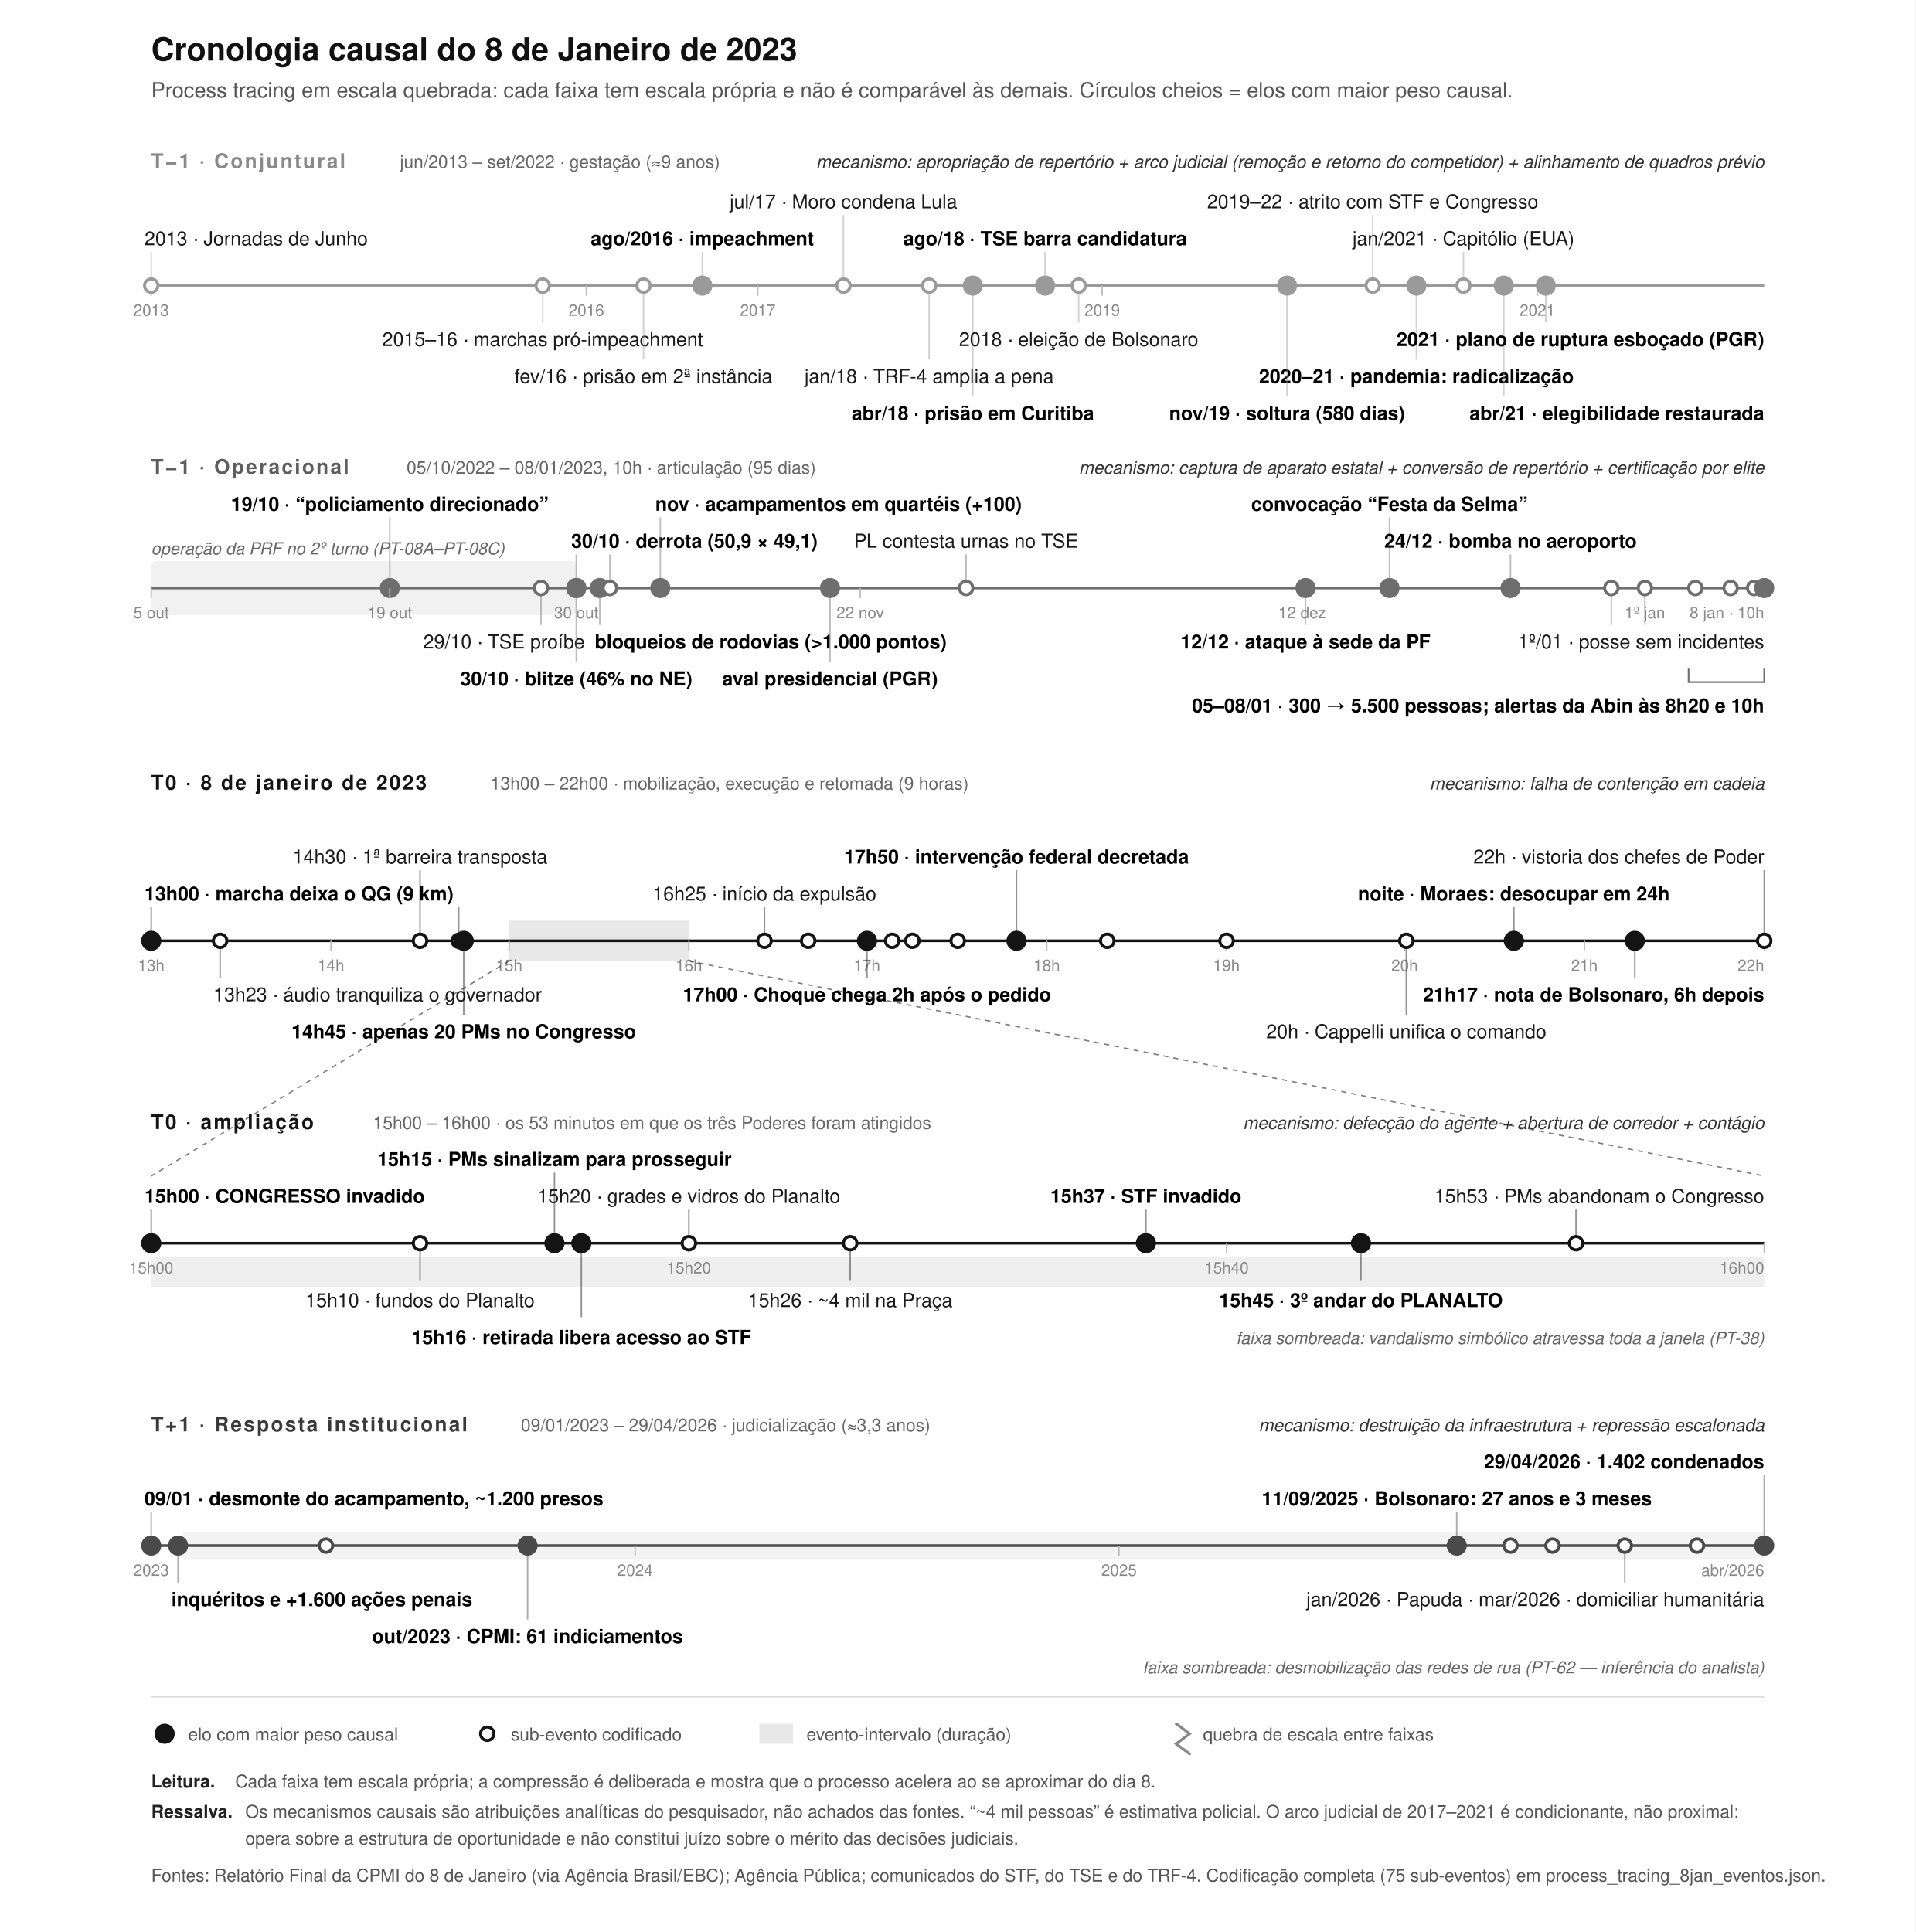
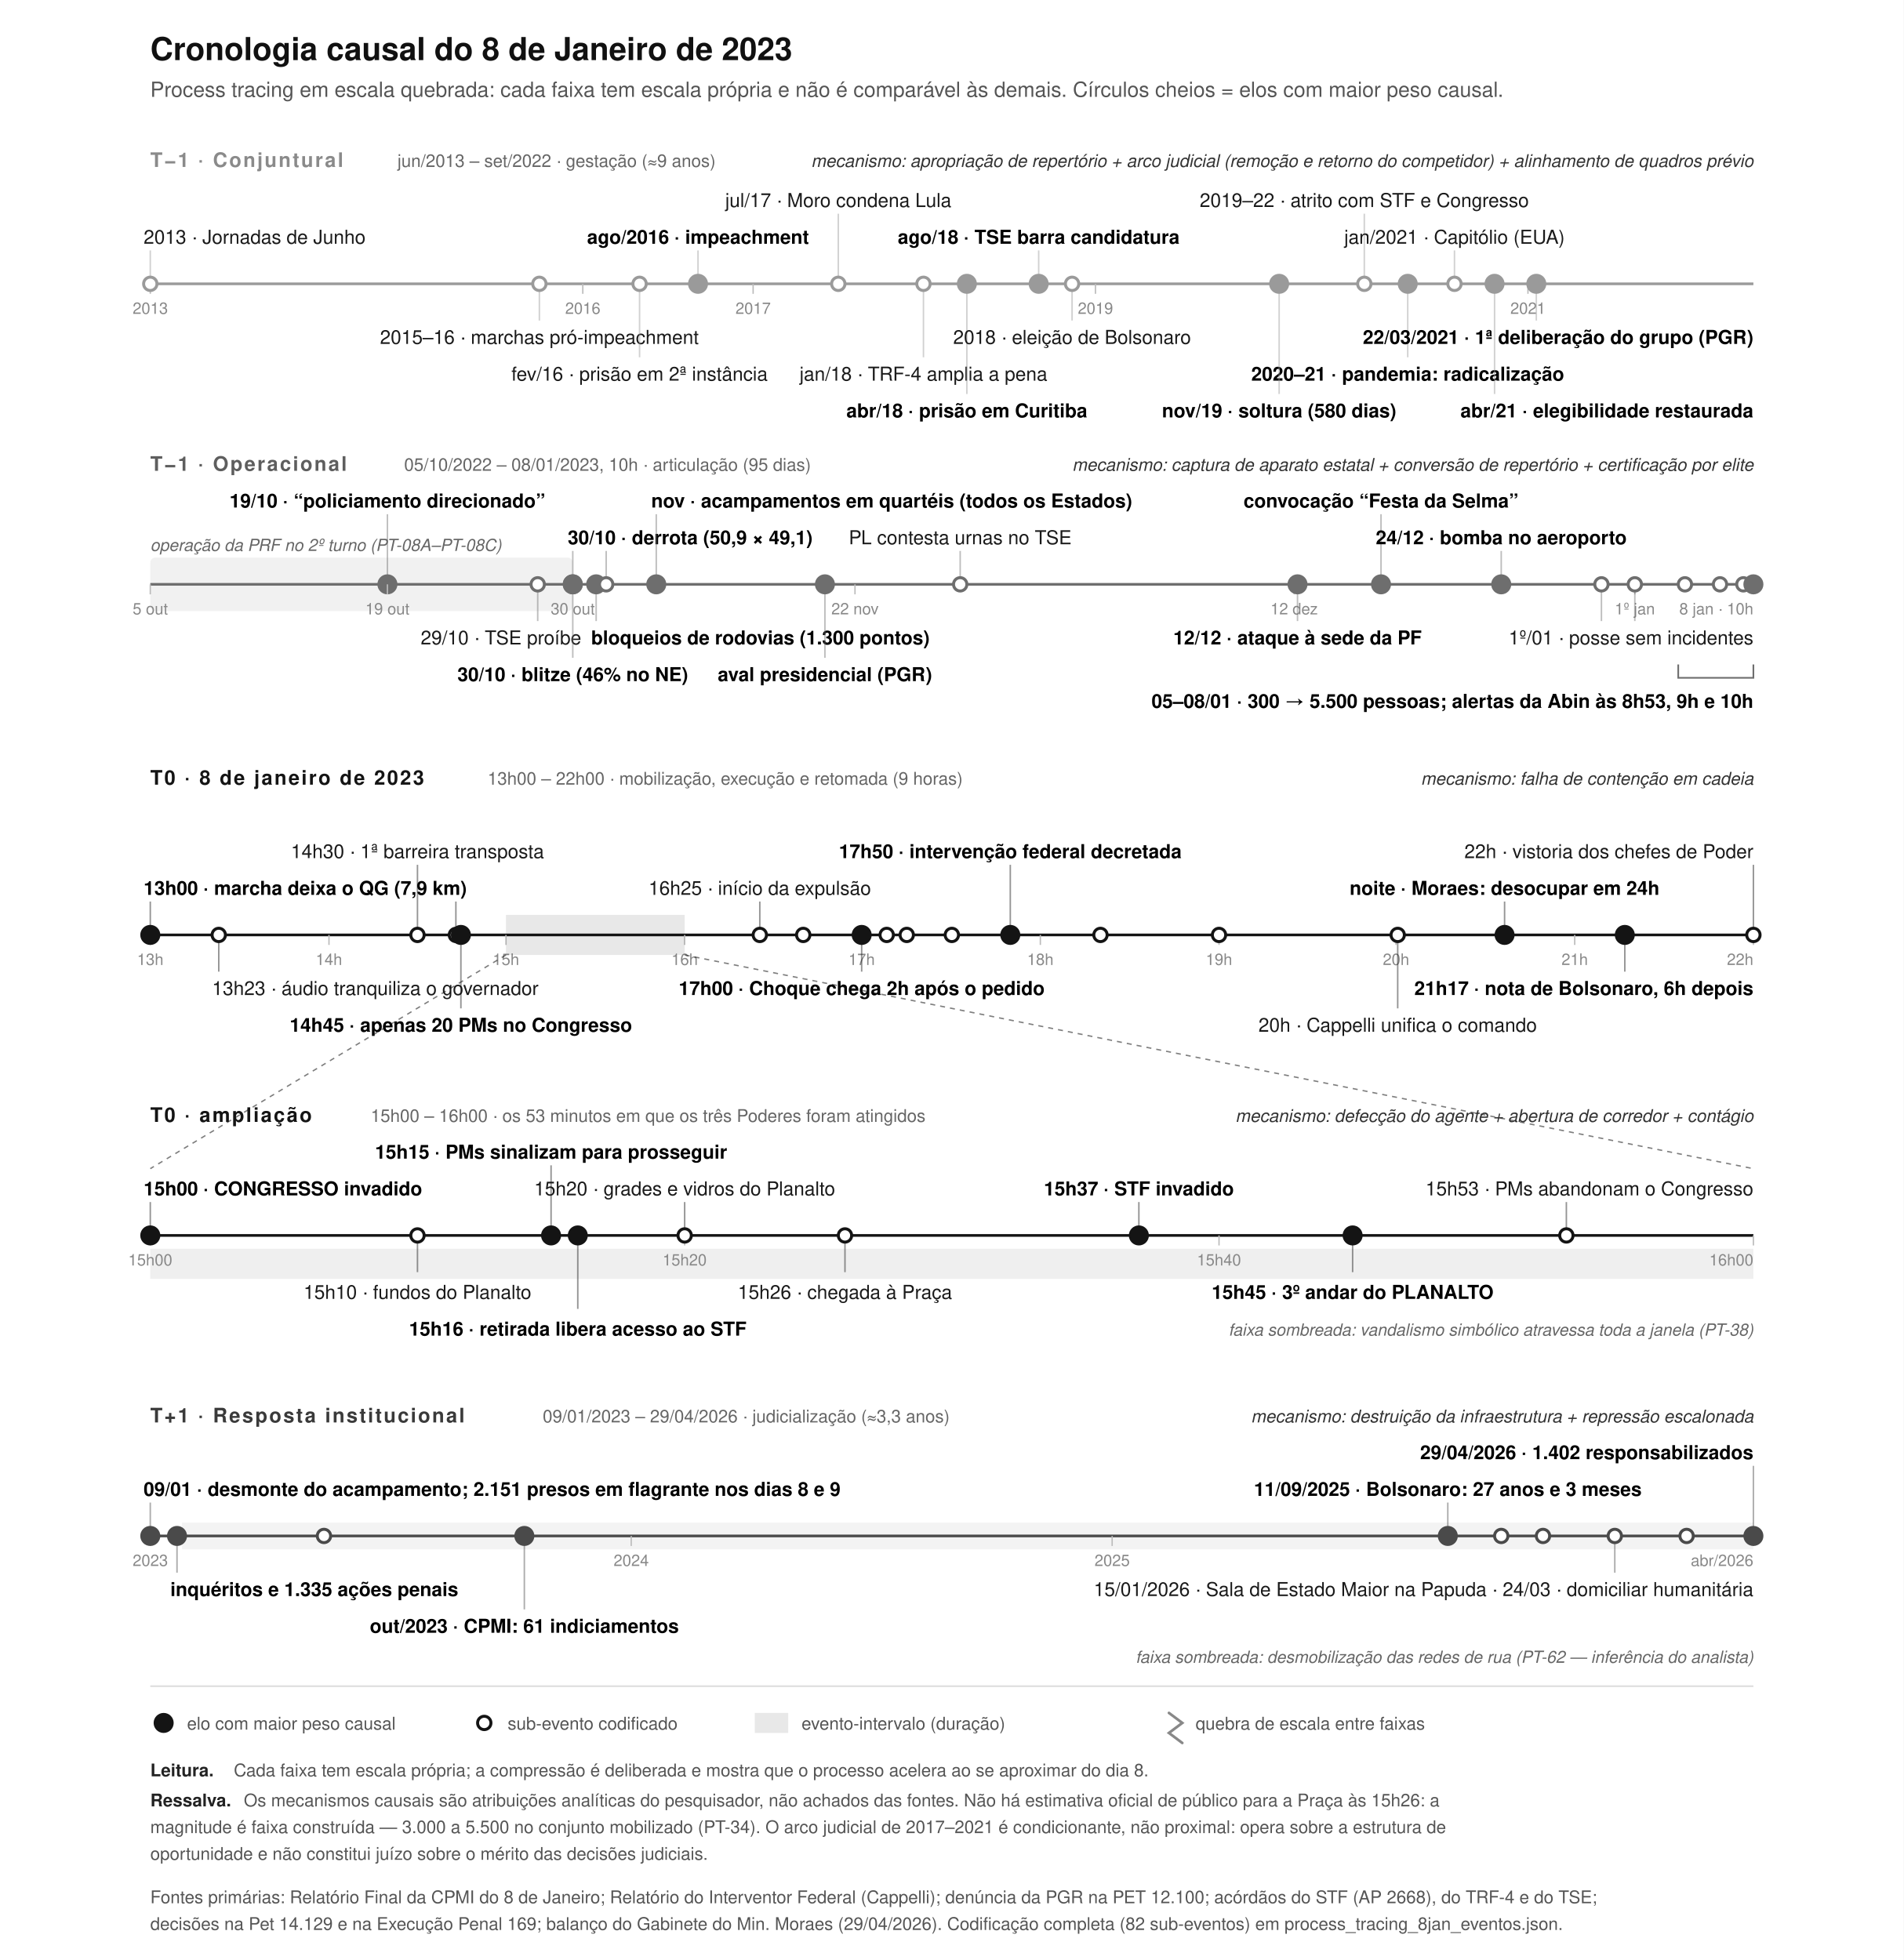
- <svg xmlns="http://www.w3.org/2000/svg" viewBox="0 0 1140 1150" width="1140" height="1150" font-family="Helvetica Neue, Helvetica, Arial, sans-serif">
+ <svg xmlns="http://www.w3.org/2000/svg" viewBox="0 0 1140 1174" width="1140" height="1174" font-family="Helvetica Neue, Helvetica, Arial, sans-serif">
  <style>
  .t{font-size:19px;font-weight:700;fill:#111}
  .st{font-size:12.5px;fill:#555}
  .rt{font-size:12px;font-weight:700;letter-spacing:.09em;text-transform:uppercase}
  .rs{font-size:10.5px;fill:#666}
  .l{font-size:11.5px;fill:#1a1a1a}
  .lk{font-size:11.5px;font-weight:700;fill:#000}
  .tk{font-size:9.5px;fill:#888}
  .mech{font-size:10.5px;font-style:italic;fill:#333}
  .note{font-size:10.5px;fill:#555}
  .noteb{font-size:10.5px;font-weight:700;fill:#222}
  .spanl{font-size:10px;font-style:italic;fill:#666}
  line.ax{stroke-width:1.6}
  line.st2{stroke-width:.9;opacity:.45}
  line.tick{stroke:#bbb;stroke-width:.8}
</style>
-   <rect width="1140" height="1150" fill="#ffffff" />
+   <rect width="1140" height="1174" fill="#ffffff" />
  <text class="t" x="90" y="36">Cronologia causal do 8 de Janeiro de 2023</text>
  <text class="st" x="90" y="58">Process tracing em escala quebrada: cada faixa tem escala própria e não é comparável às demais. Círculos cheios = elos com maior peso causal.</text>
  <text class="rt" x="90" y="100" fill="#8a8a8a">T−1 · Conjuntural</text>
  <text class="rs" x="238" y="100">jun/2013 – set/2022 · gestação (≈9 anos)</text>
  <text class="mech" x="1050" y="100" text-anchor="end">mecanismo: apropriação de repertório + arco judicial (remoção e retorno do competidor) + alinhamento de quadros prévio</text>
  <line class="ax" x1="90" y1="170" x2="1050" y2="170" stroke="#9a9a9a" />
  <line class="tick" x1="90" y1="170" x2="90" y2="176" />
  <text class="tk" x="90" y="188" text-anchor="middle">2013</text>
  <line class="tick" x1="349" y1="170" x2="349" y2="176" />
  <text class="tk" x="349" y="188" text-anchor="middle">2016</text>
  <line class="tick" x1="451" y1="170" x2="451" y2="176" />
  <text class="tk" x="451" y="188" text-anchor="middle">2017</text>
  <line class="tick" x1="656" y1="170" x2="656" y2="176" />
  <text class="tk" x="656" y="188" text-anchor="middle">2019</text>
  <line class="tick" x1="915" y1="170" x2="915" y2="176" />
  <text class="tk" x="915" y="188" text-anchor="middle">2021</text>
  <line class="st2" x1="90" y1="170" x2="90" y2="150" stroke="#9a9a9a" />
  <circle cx="90" cy="170" r="4" fill="#fff" stroke="#9a9a9a" stroke-width="1.8" />
  <text class="l" x="86" y="146">2013 · Jornadas de Junho</text>
  <line class="st2" x1="323" y1="170" x2="323" y2="192" stroke="#9a9a9a" />
  <circle cx="323" cy="170" r="4" fill="#fff" stroke="#9a9a9a" stroke-width="1.8" />
  <text class="l" x="323" y="206" text-anchor="middle">2015–16 · marchas pró-impeachment</text>
  <line class="st2" x1="383" y1="170" x2="383" y2="214" stroke="#9a9a9a" />
  <circle cx="383" cy="170" r="4" fill="#fff" stroke="#9a9a9a" stroke-width="1.8" />
  <text class="l" x="383" y="228" text-anchor="middle">fev/16 · prisão em 2ª instância</text>
  <line class="st2" x1="418" y1="170" x2="418" y2="150" stroke="#9a9a9a" />
  <circle cx="418" cy="170" r="6" fill="#9a9a9a" />
  <text class="lk" x="418" y="146" text-anchor="middle">ago/2016 · impeachment</text>
  <line class="st2" x1="502" y1="170" x2="502" y2="128" stroke="#9a9a9a" />
  <circle cx="502" cy="170" r="4" fill="#fff" stroke="#9a9a9a" stroke-width="1.8" />
  <text class="l" x="502" y="124" text-anchor="middle">jul/17 · Moro condena Lula</text>
  <line class="st2" x1="553" y1="170" x2="553" y2="214" stroke="#9a9a9a" />
  <circle cx="553" cy="170" r="4" fill="#fff" stroke="#9a9a9a" stroke-width="1.8" />
  <text class="l" x="553" y="228" text-anchor="middle">jan/18 · TRF-4 amplia a pena</text>
  <line class="st2" x1="579" y1="170" x2="579" y2="236" stroke="#9a9a9a" />
  <circle cx="579" cy="170" r="6" fill="#9a9a9a" />
  <text class="lk" x="579" y="250" text-anchor="middle">abr/18 · prisão em Curitiba</text>
  <line class="st2" x1="622" y1="170" x2="622" y2="150" stroke="#9a9a9a" />
  <circle cx="622" cy="170" r="6" fill="#9a9a9a" />
  <text class="lk" x="622" y="146" text-anchor="middle">ago/18 · TSE barra candidatura</text>
  <line class="st2" x1="642" y1="170" x2="642" y2="192" stroke="#9a9a9a" />
  <circle cx="642" cy="170" r="4" fill="#fff" stroke="#9a9a9a" stroke-width="1.8" />
  <text class="l" x="642" y="206" text-anchor="middle">2018 · eleição de Bolsonaro</text>
  <line class="st2" x1="817" y1="170" x2="817" y2="128" stroke="#9a9a9a" />
  <circle cx="817" cy="170" r="4" fill="#fff" stroke="#9a9a9a" stroke-width="1.8" />
  <text class="l" x="817" y="124" text-anchor="middle">2019–22 · atrito com STF e Congresso</text>
  <line class="st2" x1="843" y1="170" x2="843" y2="214" stroke="#9a9a9a" />
  <circle cx="843" cy="170" r="6" fill="#9a9a9a" />
  <text class="lk" x="843" y="228" text-anchor="middle">2020–21 · pandemia: radicalização</text>
  <line class="st2" x1="766" y1="170" x2="766" y2="236" stroke="#9a9a9a" />
  <circle cx="766" cy="170" r="6" fill="#9a9a9a" />
  <text class="lk" x="766" y="250" text-anchor="middle">nov/19 · soltura (580 dias)</text>
  <line class="st2" x1="871" y1="170" x2="871" y2="150" stroke="#9a9a9a" />
  <circle cx="871" cy="170" r="4" fill="#fff" stroke="#9a9a9a" stroke-width="1.8" />
  <text class="l" x="871" y="146" text-anchor="middle">jan/2021 · Capitólio (EUA)</text>
  <line class="st2" x1="895" y1="170" x2="895" y2="236" stroke="#9a9a9a" />
  <circle cx="895" cy="170" r="6" fill="#9a9a9a" />
  <text class="lk" x="1050" y="250" text-anchor="end">abr/21 · elegibilidade restaurada</text>
  <line class="st2" x1="920" y1="170" x2="920" y2="192" stroke="#9a9a9a" />
  <circle cx="920" cy="170" r="6" fill="#9a9a9a" />
-   <text class="lk" x="1050" y="206" text-anchor="end">2021 · plano de ruptura esboçado (PGR)</text>
+   <text class="lk" x="1050" y="206" text-anchor="end">22/03/2021 · 1ª deliberação do grupo (PGR)</text>
  <text class="rt" x="90" y="282" fill="#5e5e5e">T−1 · Operacional</text>
  <text class="rs" x="242" y="282">05/10/2022 – 08/01/2023, 10h · articulação (95 dias)</text>
  <text class="mech" x="1050" y="282" text-anchor="end">mecanismo: captura de aparato estatal + conversão de repertório + certificação por elite</text>
  <line class="ax" x1="90" y1="350" x2="1050" y2="350" stroke="#6e6e6e" />
  <rect x="90" y="334" width="253" height="32" fill="#6e6e6e" opacity="0.10" rx="3" />
  <line class="st2" x1="232" y1="350" x2="232" y2="308" stroke="#6e6e6e" />
  <circle cx="232" cy="350" r="6" fill="#6e6e6e" />
  <text class="lk" x="232" y="304" text-anchor="middle">19/10 · “policiamento direcionado”</text>
  <line class="st2" x1="322" y1="350" x2="322" y2="372" stroke="#6e6e6e" />
  <circle cx="322" cy="350" r="4" fill="#fff" stroke="#6e6e6e" stroke-width="1.8" />
  <text class="l" x="300" y="386" text-anchor="middle">29/10 · TSE proíbe</text>
  <line class="st2" x1="343" y1="350" x2="343" y2="394" stroke="#6e6e6e" />
  <circle cx="343" cy="350" r="6" fill="#6e6e6e" />
  <text class="lk" x="343" y="408" text-anchor="middle">30/10 · blitze (46% no NE)</text>
  <text class="spanl" x="90" y="330">operação da PRF no 2º turno (PT-08A–PT-08C)</text>
  <line class="tick" x1="90" y1="350" x2="90" y2="356" />
  <text class="tk" x="90" y="368" text-anchor="middle">5 out</text>
  <line class="tick" x1="232" y1="350" x2="232" y2="356" />
  <text class="tk" x="232" y="368" text-anchor="middle">19 out</text>
  <line class="tick" x1="343" y1="350" x2="343" y2="356" />
  <text class="tk" x="343" y="368" text-anchor="middle">30 out</text>
  <line class="tick" x1="512" y1="350" x2="512" y2="356" />
  <text class="tk" x="512" y="368" text-anchor="middle">22 nov</text>
  <line class="tick" x1="775" y1="350" x2="775" y2="356" />
  <text class="tk" x="775" y="368" text-anchor="middle">12 dez</text>
  <line class="tick" x1="979" y1="350" x2="979" y2="356" />
  <text class="tk" x="979" y="368" text-anchor="middle">1º jan</text>
  <line class="tick" x1="1050" y1="350" x2="1050" y2="356" />
  <text class="tk" x="1050" y="368" text-anchor="end">8 jan · 10h</text>
  <line class="st2" x1="343" y1="350" x2="343" y2="330" stroke="#6e6e6e" />
  <circle cx="343" cy="350" r="6" fill="#6e6e6e" />
  <text class="lk" x="340" y="326">30/10 · derrota (50,9 × 49,1)</text>
  <line class="st2" x1="357" y1="350" x2="357" y2="372" stroke="#6e6e6e" />
  <circle cx="357" cy="350" r="6" fill="#6e6e6e" />
-   <text class="lk" x="354" y="386">bloqueios de rodovias (&gt;1.000 pontos)</text>
+   <text class="lk" x="354" y="386">bloqueios de rodovias (1.300 pontos)</text>
  <line class="st2" x1="363" y1="350" x2="363" y2="330" stroke="#6e6e6e" />
  <circle cx="363" cy="350" r="4" fill="#fff" stroke="#6e6e6e" stroke-width="1.8" />
  <line class="st2" x1="393" y1="350" x2="393" y2="308" stroke="#6e6e6e" />
  <circle cx="393" cy="350" r="6" fill="#6e6e6e" />
-   <text class="lk" x="390" y="304">nov · acampamentos em quartéis (+100)</text>
+   <text class="lk" x="390" y="304">nov · acampamentos em quartéis (todos os Estados)</text>
  <line class="st2" x1="494" y1="350" x2="494" y2="394" stroke="#6e6e6e" />
  <circle cx="494" cy="350" r="6" fill="#6e6e6e" />
  <text class="lk" x="494" y="408" text-anchor="middle">aval presidencial (PGR)</text>
  <line class="st2" x1="575" y1="350" x2="575" y2="330" stroke="#6e6e6e" />
  <circle cx="575" cy="350" r="4" fill="#fff" stroke="#6e6e6e" stroke-width="1.8" />
  <text class="l" x="575" y="326" text-anchor="middle">PL contesta urnas no TSE</text>
  <line class="st2" x1="777" y1="350" x2="777" y2="372" stroke="#6e6e6e" />
  <circle cx="777" cy="350" r="6" fill="#6e6e6e" />
  <text class="lk" x="777" y="386" text-anchor="middle">12/12 · ataque à sede da PF</text>
  <line class="st2" x1="827" y1="350" x2="827" y2="308" stroke="#6e6e6e" />
  <circle cx="827" cy="350" r="6" fill="#6e6e6e" />
  <text class="lk" x="827" y="304" text-anchor="middle">convocação “Festa da Selma”</text>
  <line class="st2" x1="899" y1="350" x2="899" y2="330" stroke="#6e6e6e" />
  <circle cx="899" cy="350" r="6" fill="#6e6e6e" />
  <text class="lk" x="899" y="326" text-anchor="middle">24/12 · bomba no aeroporto</text>
  <line class="st2" x1="959" y1="350" x2="959" y2="372" stroke="#6e6e6e" />
  <circle cx="959" cy="350" r="4" fill="#fff" stroke="#6e6e6e" stroke-width="1.8" />
  <line class="st2" x1="979" y1="350" x2="979" y2="372" stroke="#6e6e6e" />
  <circle cx="979" cy="350" r="4" fill="#fff" stroke="#6e6e6e" stroke-width="1.8" />
  <text class="l" x="1050" y="386" text-anchor="end">1º/01 · posse sem incidentes</text>
  <circle cx="1009" cy="350" r="4" fill="#fff" stroke="#6e6e6e" stroke-width="1.8" />
  <circle cx="1030" cy="350" r="4" fill="#fff" stroke="#6e6e6e" stroke-width="1.8" />
  <circle cx="1044" cy="350" r="4" fill="#fff" stroke="#6e6e6e" stroke-width="1.8" />
  <circle cx="1050" cy="350" r="6" fill="#6e6e6e" />
  <path d="M1005,398 L1005,406 L1050,406 L1050,398" fill="none" stroke="#6e6e6e" stroke-width="1" />
-   <text class="lk" x="1050" y="424" text-anchor="end">05–08/01 · 300 → 5.500 pessoas; alertas da Abin às 8h20 e 10h</text>
+   <text class="lk" x="1050" y="424" text-anchor="end">05–08/01 · 300 → 5.500 pessoas; alertas da Abin às 8h53, 9h e 10h</text>
  <text class="rt" x="90" y="470" fill="#141414">T0 · 8 de janeiro de 2023</text>
  <text class="rs" x="292" y="470">13h00 – 22h00 · mobilização, execução e retomada (9 horas)</text>
  <text class="mech" x="1050" y="470" text-anchor="end">mecanismo: falha de contenção em cadeia</text>
  <line class="ax" x1="90" y1="560" x2="1050" y2="560" stroke="#141414" />
  <line class="tick" x1="90" y1="560" x2="90" y2="566" />
  <text class="tk" x="90" y="578" text-anchor="middle">13h</text>
  <line class="tick" x1="197" y1="560" x2="197" y2="566" />
  <text class="tk" x="197" y="578" text-anchor="middle">14h</text>
  <line class="tick" x1="303" y1="560" x2="303" y2="566" />
  <text class="tk" x="303" y="578" text-anchor="middle">15h</text>
  <line class="tick" x1="410" y1="560" x2="410" y2="566" />
  <text class="tk" x="410" y="578" text-anchor="middle">16h</text>
  <line class="tick" x1="516" y1="560" x2="516" y2="566" />
  <text class="tk" x="516" y="578" text-anchor="middle">17h</text>
  <line class="tick" x1="623" y1="560" x2="623" y2="566" />
  <text class="tk" x="623" y="578" text-anchor="middle">18h</text>
  <line class="tick" x1="730" y1="560" x2="730" y2="566" />
  <text class="tk" x="730" y="578" text-anchor="middle">19h</text>
  <line class="tick" x1="836" y1="560" x2="836" y2="566" />
  <text class="tk" x="836" y="578" text-anchor="middle">20h</text>
  <line class="tick" x1="943" y1="560" x2="943" y2="566" />
  <text class="tk" x="943" y="578" text-anchor="middle">21h</text>
  <line class="tick" x1="1050" y1="560" x2="1050" y2="566" />
  <text class="tk" x="1050" y="578" text-anchor="end">22h</text>
  <rect x="303" y="548" width="107" height="24" fill="#141414" opacity="0.10" />
  <line class="st2" x1="90" y1="560" x2="90" y2="540" stroke="#141414" />
  <circle cx="90" cy="560" r="6" fill="#141414" />
-   <text class="lk" x="86" y="536">13h00 · marcha deixa o QG (9 km)</text>
+   <text class="lk" x="86" y="536">13h00 · marcha deixa o QG (7,9 km)</text>
  <line class="st2" x1="131" y1="560" x2="131" y2="582" stroke="#141414" />
  <circle cx="131" cy="560" r="4" fill="#fff" stroke="#141414" stroke-width="1.8" />
  <text class="l" x="127" y="596">13h23 · áudio tranquiliza o governador</text>
  <line class="st2" x1="250" y1="560" x2="250" y2="518" stroke="#141414" />
  <circle cx="250" cy="560" r="4" fill="#fff" stroke="#141414" stroke-width="1.8" />
  <text class="l" x="250" y="514" text-anchor="middle">14h30 · 1ª barreira transposta</text>
  <line class="st2" x1="273" y1="560" x2="273" y2="540" stroke="#141414" />
  <circle cx="273" cy="560" r="4" fill="#fff" stroke="#141414" stroke-width="1.8" />
  <line class="st2" x1="276" y1="560" x2="276" y2="604" stroke="#141414" />
  <circle cx="276" cy="560" r="6" fill="#141414" />
  <text class="lk" x="276" y="618" text-anchor="middle">14h45 · apenas 20 PMs no Congresso</text>
  <line class="st2" x1="455" y1="560" x2="455" y2="540" stroke="#141414" />
  <circle cx="455" cy="560" r="4" fill="#fff" stroke="#141414" stroke-width="1.8" />
  <text class="l" x="455" y="536" text-anchor="middle">16h25 · início da expulsão</text>
  <circle cx="481" cy="560" r="4" fill="#fff" stroke="#141414" stroke-width="1.8" />
  <line class="st2" x1="516" y1="560" x2="516" y2="582" stroke="#141414" />
  <circle cx="516" cy="560" r="6" fill="#141414" />
  <text class="lk" x="516" y="596" text-anchor="middle">17h00 · Choque chega 2h após o pedido</text>
  <circle cx="531" cy="560" r="4" fill="#fff" stroke="#141414" stroke-width="1.8" />
  <circle cx="543" cy="560" r="4" fill="#fff" stroke="#141414" stroke-width="1.8" />
  <circle cx="570" cy="560" r="4" fill="#fff" stroke="#141414" stroke-width="1.8" />
  <line class="st2" x1="605" y1="560" x2="605" y2="518" stroke="#141414" />
  <circle cx="605" cy="560" r="6" fill="#141414" />
  <text class="lk" x="605" y="514" text-anchor="middle">17h50 · intervenção federal decretada</text>
  <circle cx="659" cy="560" r="4" fill="#fff" stroke="#141414" stroke-width="1.8" />
  <circle cx="730" cy="560" r="4" fill="#fff" stroke="#141414" stroke-width="1.8" />
  <line class="st2" x1="837" y1="560" x2="837" y2="604" stroke="#141414" />
  <circle cx="837" cy="560" r="4" fill="#fff" stroke="#141414" stroke-width="1.8" />
  <text class="l" x="837" y="618" text-anchor="middle">20h · Cappelli unifica o comando</text>
  <line class="st2" x1="901" y1="560" x2="901" y2="540" stroke="#141414" />
  <circle cx="901" cy="560" r="6" fill="#141414" />
  <text class="lk" x="901" y="536" text-anchor="middle">noite · Moraes: desocupar em 24h</text>
  <line class="st2" x1="973" y1="560" x2="973" y2="582" stroke="#141414" />
  <circle cx="973" cy="560" r="6" fill="#141414" />
  <text class="lk" x="1050" y="596" text-anchor="end">21h17 · nota de Bolsonaro, 6h depois</text>
  <line class="st2" x1="1050" y1="560" x2="1050" y2="518" stroke="#141414" />
  <circle cx="1050" cy="560" r="4" fill="#fff" stroke="#141414" stroke-width="1.8" />
  <text class="l" x="1050" y="514" text-anchor="end">22h · vistoria dos chefes de Poder</text>
  <path d="M303,572 L90,700" fill="none" stroke="#141414" stroke-width=".8" stroke-dasharray="3 3" opacity=".55" />
  <path d="M410,572 L1050,700" fill="none" stroke="#141414" stroke-width=".8" stroke-dasharray="3 3" opacity=".55" />
  <text class="rt" x="90" y="672" fill="#141414">T0 · ampliação</text>
  <text class="rs" x="222" y="672">15h00 – 16h00 · os 53 minutos em que os três Poderes foram atingidos</text>
  <text class="mech" x="1050" y="672" text-anchor="end">mecanismo: defecção do agente + abertura de corredor + contágio</text>
  <rect x="90" y="748" width="960" height="18" fill="#141414" opacity="0.07" />
  <line class="ax" x1="90" y1="740" x2="1050" y2="740" stroke="#141414" />
  <line class="tick" x1="90" y1="740" x2="90" y2="746" />
  <text class="tk" x="90" y="758" text-anchor="middle">15h00</text>
  <line class="tick" x1="410" y1="740" x2="410" y2="746" />
  <text class="tk" x="410" y="758" text-anchor="middle">15h20</text>
  <line class="tick" x1="730" y1="740" x2="730" y2="746" />
  <text class="tk" x="730" y="758" text-anchor="middle">15h40</text>
  <line class="tick" x1="1050" y1="740" x2="1050" y2="746" />
  <text class="tk" x="1050" y="758" text-anchor="end">16h00</text>
  <line class="st2" x1="90" y1="740" x2="90" y2="720" stroke="#141414" />
  <circle cx="90" cy="740" r="6" fill="#141414" />
  <text class="lk" x="86" y="716">15h00 · CONGRESSO invadido</text>
  <line class="st2" x1="250" y1="740" x2="250" y2="762" stroke="#141414" />
  <circle cx="250" cy="740" r="4" fill="#fff" stroke="#141414" stroke-width="1.8" />
  <text class="l" x="250" y="778" text-anchor="middle">15h10 · fundos do Planalto</text>
  <line class="st2" x1="330" y1="740" x2="330" y2="698" stroke="#141414" />
  <circle cx="330" cy="740" r="6" fill="#141414" />
  <text class="lk" x="330" y="694" text-anchor="middle">15h15 · PMs sinalizam para prosseguir</text>
  <line class="st2" x1="346" y1="740" x2="346" y2="784" stroke="#141414" />
  <circle cx="346" cy="740" r="6" fill="#141414" />
  <text class="lk" x="346" y="800" text-anchor="middle">15h16 · retirada libera acesso ao STF</text>
  <line class="st2" x1="410" y1="740" x2="410" y2="720" stroke="#141414" />
  <circle cx="410" cy="740" r="4" fill="#fff" stroke="#141414" stroke-width="1.8" />
  <text class="l" x="410" y="716" text-anchor="middle">15h20 · grades e vidros do Planalto</text>
  <line class="st2" x1="506" y1="740" x2="506" y2="762" stroke="#141414" />
  <circle cx="506" cy="740" r="4" fill="#fff" stroke="#141414" stroke-width="1.8" />
-   <text class="l" x="506" y="778" text-anchor="middle">15h26 · ~4 mil na Praça</text>
+   <text class="l" x="506" y="778" text-anchor="middle">15h26 · chegada à Praça</text>
  <line class="st2" x1="682" y1="740" x2="682" y2="720" stroke="#141414" />
  <circle cx="682" cy="740" r="6" fill="#141414" />
  <text class="lk" x="682" y="716" text-anchor="middle">15h37 · STF invadido</text>
  <line class="st2" x1="810" y1="740" x2="810" y2="762" stroke="#141414" />
  <circle cx="810" cy="740" r="6" fill="#141414" />
  <text class="lk" x="810" y="778" text-anchor="middle">15h45 · 3º andar do PLANALTO</text>
  <line class="st2" x1="938" y1="740" x2="938" y2="720" stroke="#141414" />
  <circle cx="938" cy="740" r="4" fill="#fff" stroke="#141414" stroke-width="1.8" />
  <text class="l" x="1050" y="716" text-anchor="end">15h53 · PMs abandonam o Congresso</text>
  <text class="spanl" x="1050" y="800" text-anchor="end">faixa sombreada: vandalismo simbólico atravessa toda a janela (PT-38)</text>
  <text class="rt" x="90" y="852" fill="#3a3a3a">T+1 · Resposta institucional</text>
-   <text class="rs" x="310" y="852">09/01/2023 – 29/04/2026 · judicialização (≈3,3 anos)</text>
+   <text class="rs" x="325" y="852">09/01/2023 – 29/04/2026 · judicialização (≈3,3 anos)</text>
  <text class="mech" x="1050" y="852" text-anchor="end">mecanismo: destruição da infraestrutura + repressão escalonada</text>
  <rect x="109" y="912" width="941" height="16" fill="#4a4a4a" opacity="0.07" />
  <line class="ax" x1="90" y1="920" x2="1050" y2="920" stroke="#4a4a4a" />
  <line class="tick" x1="90" y1="920" x2="90" y2="926" />
  <text class="tk" x="90" y="938" text-anchor="middle">2023</text>
  <line class="tick" x1="378" y1="920" x2="378" y2="926" />
  <text class="tk" x="378" y="938" text-anchor="middle">2024</text>
  <line class="tick" x1="666" y1="920" x2="666" y2="926" />
  <text class="tk" x="666" y="938" text-anchor="middle">2025</text>
  <line class="tick" x1="1050" y1="920" x2="1050" y2="926" />
  <text class="tk" x="1050" y="938" text-anchor="end">abr/2026</text>
  <line class="st2" x1="90" y1="920" x2="90" y2="900" stroke="#4a4a4a" />
  <circle cx="90" cy="920" r="6" fill="#4a4a4a" />
-   <text class="lk" x="86" y="896">09/01 · desmonte do acampamento, ~1.200 presos</text>
+   <text class="lk" x="86" y="896">09/01 · desmonte do acampamento; 2.151 presos em flagrante nos dias 8 e 9</text>
  <line class="st2" x1="106" y1="920" x2="106" y2="942" stroke="#4a4a4a" />
  <circle cx="106" cy="920" r="6" fill="#4a4a4a" />
-   <text class="lk" x="102" y="956">inquéritos e +1.600 ações penais</text>
+   <text class="lk" x="102" y="956">inquéritos e 1.335 ações penais</text>
  <circle cx="194" cy="920" r="4" fill="#fff" stroke="#4a4a4a" stroke-width="1.8" />
  <line class="st2" x1="314" y1="920" x2="314" y2="964" stroke="#4a4a4a" />
  <circle cx="314" cy="920" r="6" fill="#4a4a4a" />
  <text class="lk" x="314" y="978" text-anchor="middle">out/2023 · CPMI: 61 indiciamentos</text>
  <line class="st2" x1="867" y1="920" x2="867" y2="900" stroke="#4a4a4a" />
  <circle cx="867" cy="920" r="6" fill="#4a4a4a" />
  <text class="lk" x="867" y="896" text-anchor="middle">11/09/2025 · Bolsonaro: 27 anos e 3 meses</text>
  <circle cx="899" cy="920" r="4" fill="#fff" stroke="#4a4a4a" stroke-width="1.8" />
  <circle cx="924" cy="920" r="4" fill="#fff" stroke="#4a4a4a" stroke-width="1.8" />
  <line class="st2" x1="967" y1="920" x2="967" y2="942" stroke="#4a4a4a" />
  <circle cx="967" cy="920" r="4" fill="#fff" stroke="#4a4a4a" stroke-width="1.8" />
-   <text class="l" x="1050" y="956" text-anchor="end">jan/2026 · Papuda · mar/2026 · domiciliar humanitária</text>
+   <text class="l" x="1050" y="956" text-anchor="end">15/01/2026 · Sala de Estado Maior na Papuda · 24/03 · domiciliar humanitária</text>
  <circle cx="1010" cy="920" r="4" fill="#fff" stroke="#4a4a4a" stroke-width="1.8" />
  <line class="st2" x1="1050" y1="920" x2="1050" y2="878" stroke="#4a4a4a" />
  <circle cx="1050" cy="920" r="6" fill="#4a4a4a" />
-   <text class="lk" x="1050" y="874" text-anchor="end">29/04/2026 · 1.402 condenados</text>
+   <text class="lk" x="1050" y="874" text-anchor="end">29/04/2026 · 1.402 responsabilizados</text>
  <text class="spanl" x="1050" y="996" text-anchor="end">faixa sombreada: desmobilização das redes de rua (PT-62 — inferência do analista)</text>
  <line x1="90" y1="1010" x2="1050" y2="1010" stroke="#ddd" stroke-width="1" />
  <circle cx="98" cy="1032" r="6" fill="#141414" />
  <text class="note" x="112" y="1036">elo com maior peso causal</text>
  <circle cx="290" cy="1032" r="4" fill="#fff" stroke="#141414" stroke-width="1.8" />
  <text class="note" x="304" y="1036">sub-evento codificado</text>
  <rect x="452" y="1026" width="20" height="12" fill="#141414" opacity="0.10" />
  <text class="note" x="480" y="1036">evento-intervalo (duração)</text>
  <path d="M700,1026 l8,6 l-8,6 l8,6" fill="none" stroke="#888" stroke-width="1.6" stroke-linecap="round" />
  <text class="note" x="716" y="1036">quebra de escala entre faixas</text>
  <text class="noteb" x="90" y="1064">Leitura.</text>
  <text class="note" x="140" y="1064">Cada faixa tem escala própria; a compressão é deliberada e mostra que o processo acelera ao se aproximar do dia 8.</text>
  <text class="noteb" x="90" y="1082">Ressalva.</text>
-   <text class="note" x="146" y="1082">Os mecanismos causais são atribuições analíticas do pesquisador, não achados das fontes. “~4 mil pessoas” é estimativa policial. O arco judicial de 2017–2021 é condicionante, não proximal:</text>
-   <text class="note" x="146" y="1098">opera sobre a estrutura de oportunidade e não constitui juízo sobre o mérito das decisões judiciais.</text>
-   <text class="note" x="90" y="1120">Fontes: Relatório Final da CPMI do 8 de Janeiro (via Agência Brasil/EBC); Agência Pública; comunicados do STF, do TSE e do TRF-4. Codificação completa (75 sub-eventos) em process_tracing_8jan_eventos.json.</text>
+   <text class="note" x="146" y="1082">Os mecanismos causais são atribuições analíticas do pesquisador, não achados das fontes. Não há estimativa oficial de público para a Praça às 15h26: a</text>
+   <text class="note" x="90" y="1098">magnitude é faixa construída — 3.000 a 5.500 no conjunto mobilizado (PT-34). O arco judicial de 2017–2021 é condicionante, não proximal: opera sobre a estrutura de</text>
+   <text class="note" x="90" y="1114">oportunidade e não constitui juízo sobre o mérito das decisões judiciais.</text>
+   <text class="note" x="90" y="1140">Fontes primárias: Relatório Final da CPMI do 8 de Janeiro; Relatório do Interventor Federal (Cappelli); denúncia da PGR na PET 12.100; acórdãos do STF (AP 2668), do TRF-4 e do TSE;</text>
+   <text class="note" x="90" y="1156">decisões na Pet 14.129 e na Execução Penal 169; balanço do Gabinete do Min. Moraes (29/04/2026). Codificação completa (82 sub-eventos) em process_tracing_8jan_eventos.json.</text>
</svg>
